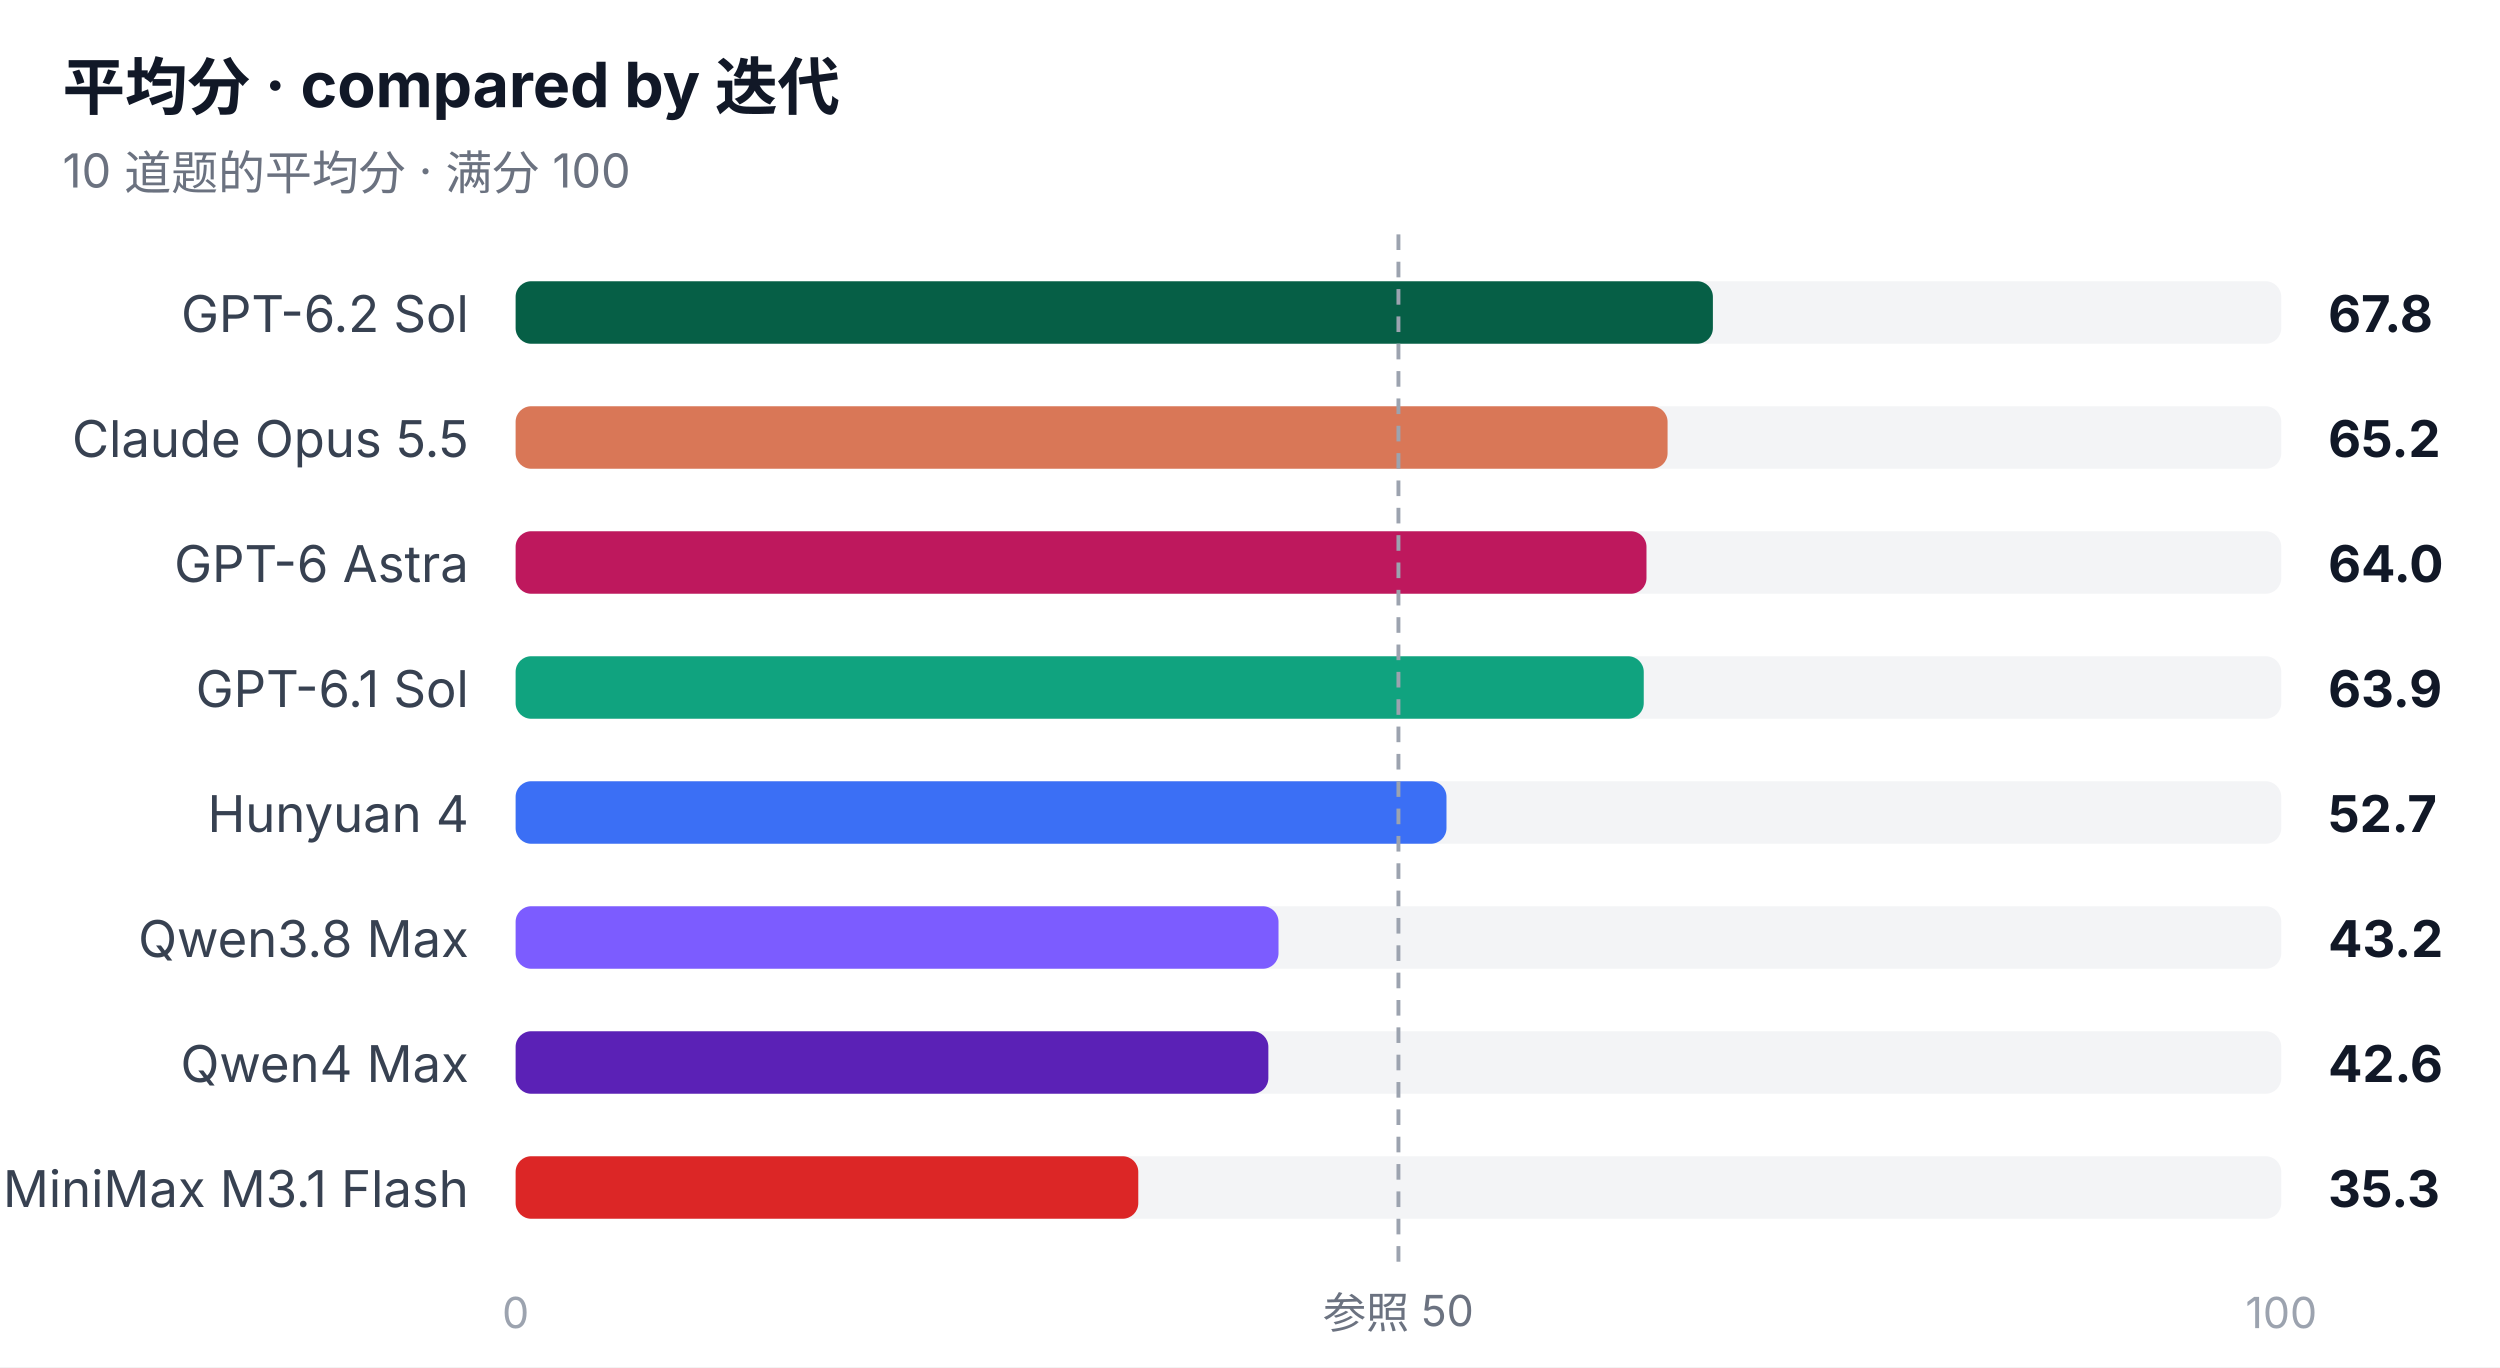
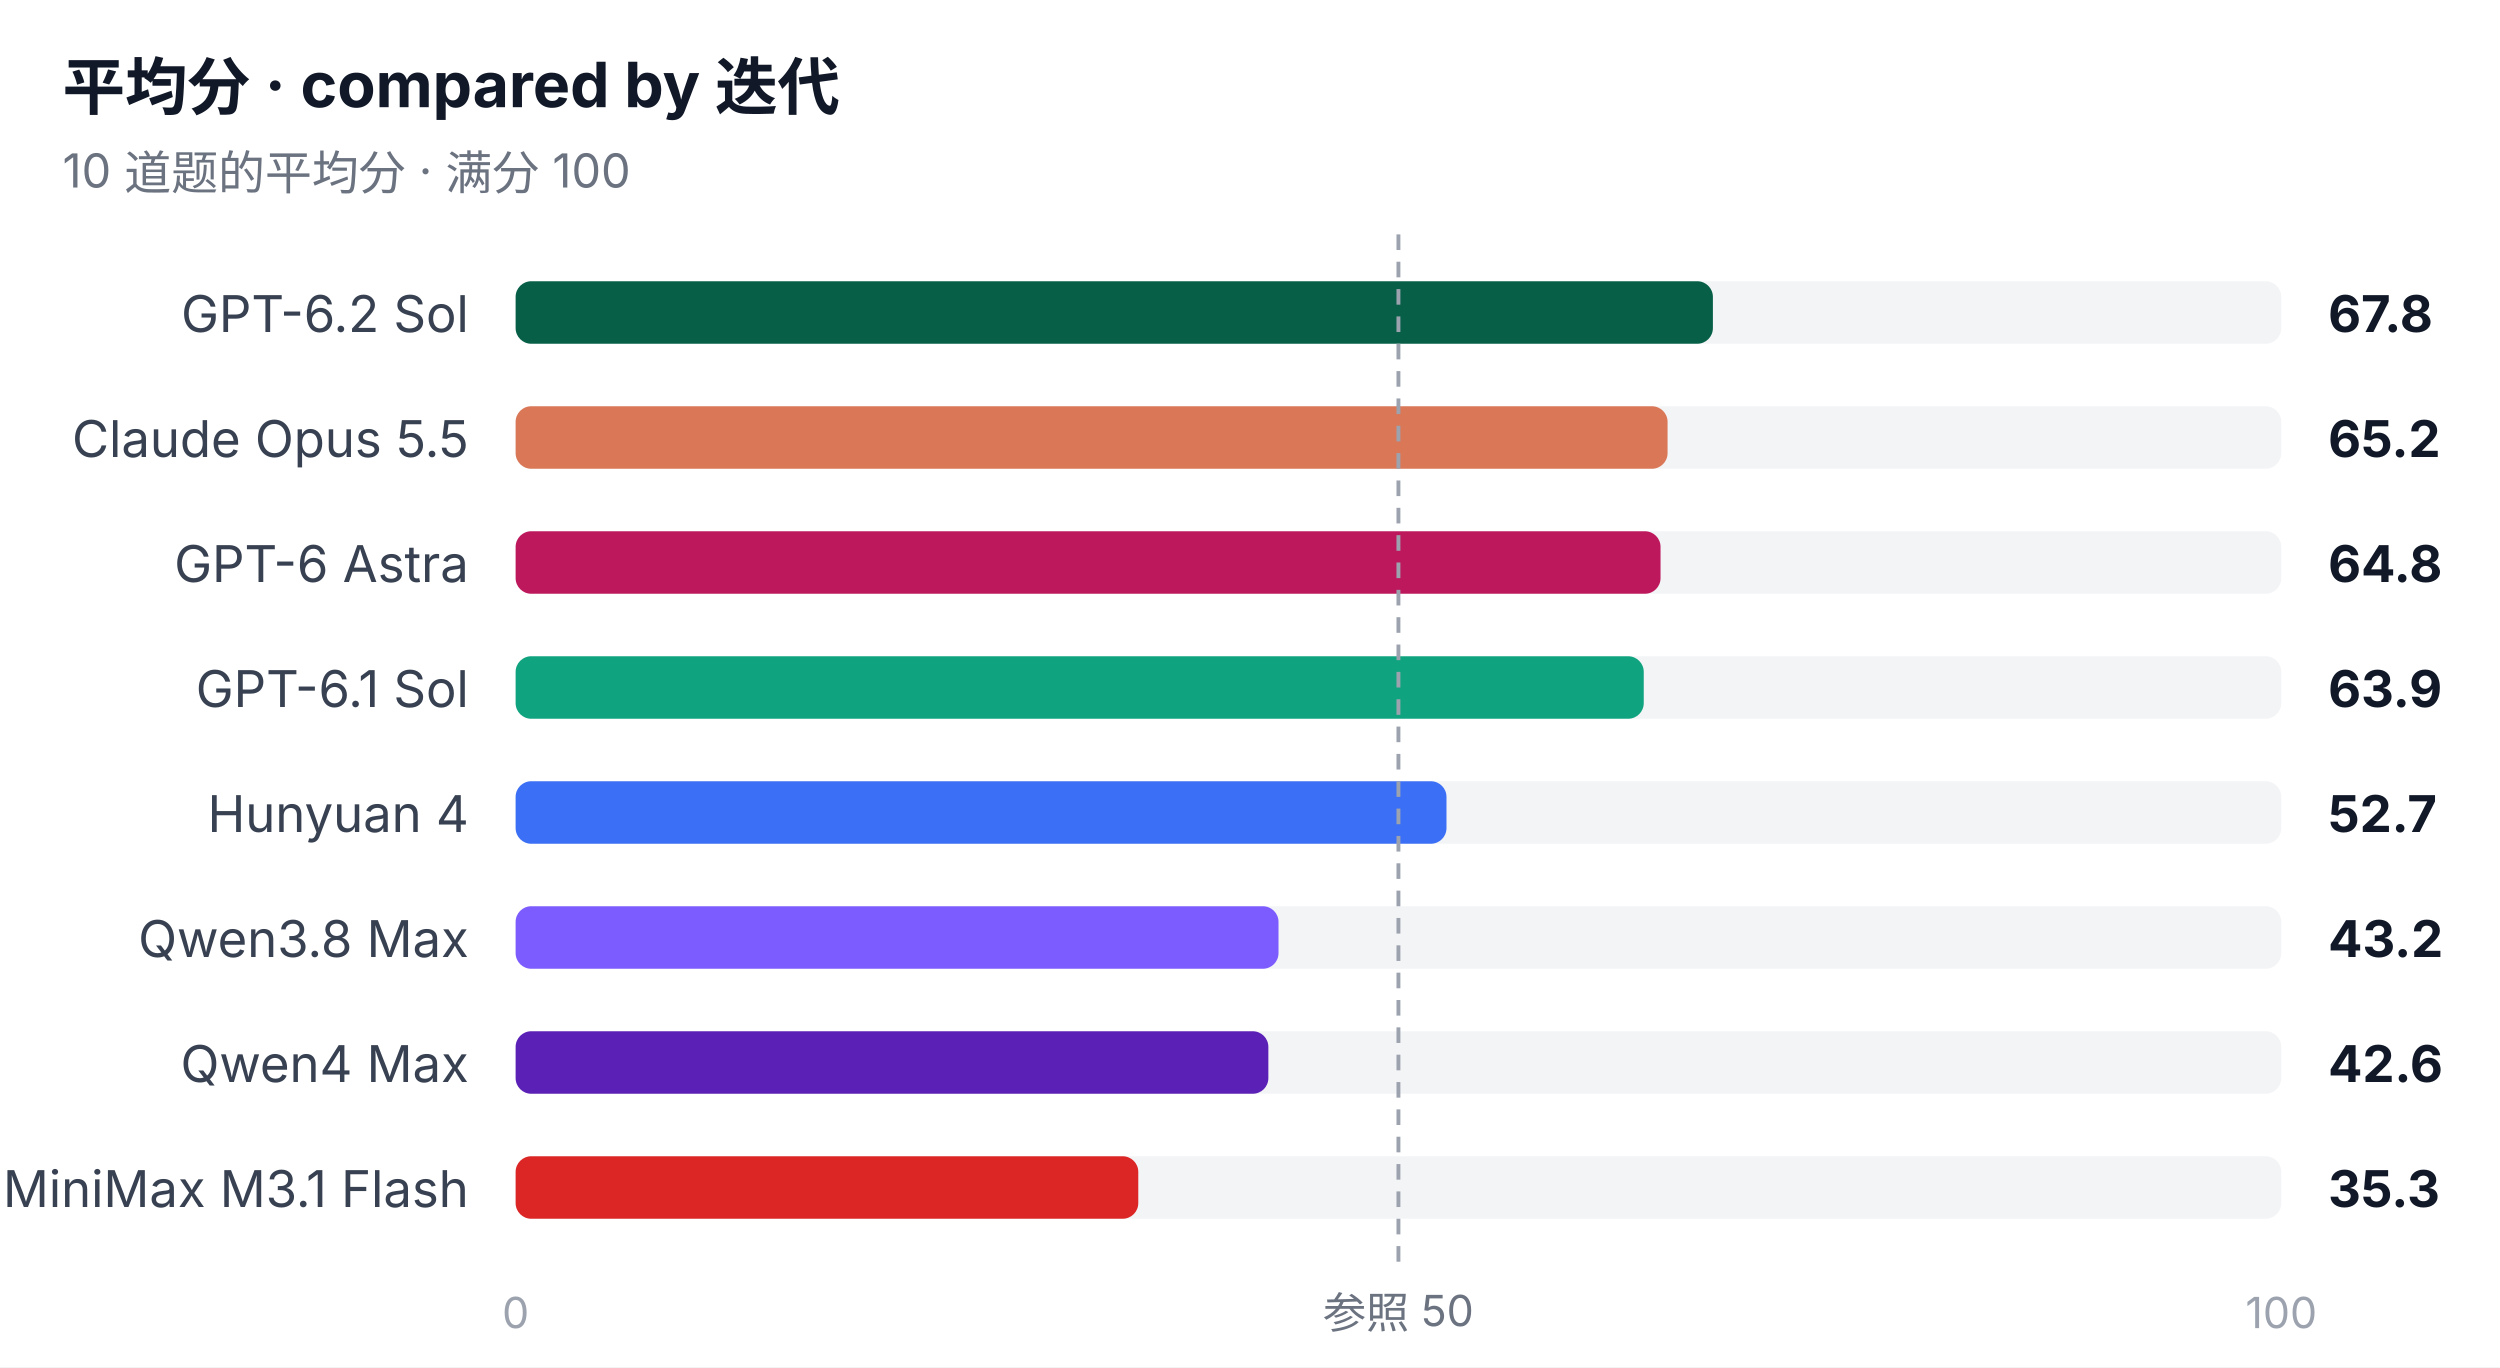
<svg xmlns="http://www.w3.org/2000/svg" width="640" height="350" viewBox="0 0 640 350" font-family="Inter, -apple-system, BlinkMacSystemFont, 'Segoe UI', Roboto, 'Helvetica Neue', Arial, 'PingFang SC', 'Microsoft YaHei', sans-serif">
  <rect width="640" height="350" fill="#ffffff" />
  <text x="16" y="28" font-size="16" font-weight="700" fill="#111827">平均分 · compared by 迭代</text>
  <text x="16" y="48" font-size="12" fill="#6b7280">10 道题的平均分 · 满分 100</text>
  <text x="120" y="85.0" font-size="13" fill="#374151" text-anchor="end">GPT-6.2 Sol</text>
  <rect x="132" y="72.0" width="452" height="16" rx="4" fill="#f3f4f6" />
  <rect x="132" y="72.0" width="306.5" height="16" rx="4" fill="#065f46" />
  <text x="596" y="85.0" font-size="13" font-weight="700" fill="#111827">67.8</text>
  <text x="120" y="117.0" font-size="13" fill="#374151" text-anchor="end">Claude Opus 5.5</text>
  <rect x="132" y="104.0" width="452" height="16" rx="4" fill="#f3f4f6" />
  <rect x="132" y="104.0" width="294.9" height="16" rx="4" fill="#d97757" />
  <text x="596" y="117.0" font-size="13" font-weight="700" fill="#111827">65.2</text>
  <text x="120" y="149.0" font-size="13" fill="#374151" text-anchor="end">GPT-6 Astra</text>
  <rect x="132" y="136.0" width="452" height="16" rx="4" fill="#f3f4f6" />
-   <rect x="132" y="136.0" width="289.5" height="16" rx="4" fill="#be185d" />
-   <text x="596" y="149.0" font-size="13" font-weight="700" fill="#111827">64.0</text>
+   <rect x="132" y="136.0" width="293.1" height="16" rx="4" fill="#be185d" />
+   <text x="596" y="149.0" font-size="13" font-weight="700" fill="#111827">64.8</text>
  <text x="120" y="181.0" font-size="13" fill="#374151" text-anchor="end">GPT-6.1 Sol</text>
  <rect x="132" y="168.0" width="452" height="16" rx="4" fill="#f3f4f6" />
  <rect x="132" y="168.0" width="288.8" height="16" rx="4" fill="#10a37f" />
  <text x="596" y="181.0" font-size="13" font-weight="700" fill="#111827">63.9</text>
  <text x="120" y="213.0" font-size="13" fill="#374151" text-anchor="end">Hunyuan 4</text>
  <rect x="132" y="200.0" width="452" height="16" rx="4" fill="#f3f4f6" />
  <rect x="132" y="200.0" width="238.3" height="16" rx="4" fill="#3b6ff5" />
  <text x="596" y="213.0" font-size="13" font-weight="700" fill="#111827">52.7</text>
  <text x="120" y="245.0" font-size="13" fill="#374151" text-anchor="end">Qwen3.8 Max</text>
  <rect x="132" y="232.0" width="452" height="16" rx="4" fill="#f3f4f6" />
  <rect x="132" y="232.0" width="195.3" height="16" rx="4" fill="#7c5cff" />
  <text x="596" y="245.0" font-size="13" font-weight="700" fill="#111827">43.2</text>
  <text x="120" y="277.0" font-size="13" fill="#374151" text-anchor="end">Qwen4 Max</text>
  <rect x="132" y="264.0" width="452" height="16" rx="4" fill="#f3f4f6" />
  <rect x="132" y="264.0" width="192.7" height="16" rx="4" fill="#5b21b6" />
  <text x="596" y="277.0" font-size="13" font-weight="700" fill="#111827">42.6</text>
  <text x="120" y="309.0" font-size="13" fill="#374151" text-anchor="end">MiniMax M3.1 Flash</text>
  <rect x="132" y="296.0" width="452" height="16" rx="4" fill="#f3f4f6" />
  <rect x="132" y="296.0" width="159.4" height="16" rx="4" fill="#dc2626" />
  <text x="596" y="309.0" font-size="13" font-weight="700" fill="#111827">35.3</text>
  <line x1="358.0" y1="60" x2="358.0" y2="324" stroke="#9ca3af" stroke-dasharray="4 3" />
  <text x="132.0" y="340" font-size="11" fill="#9ca3af" text-anchor="middle">0</text>
  <text x="358.0" y="340" font-size="11" fill="#6b7280" text-anchor="middle">参照 50</text>
  <text x="584.0" y="340" font-size="11" fill="#9ca3af" text-anchor="middle">100</text>
</svg>
